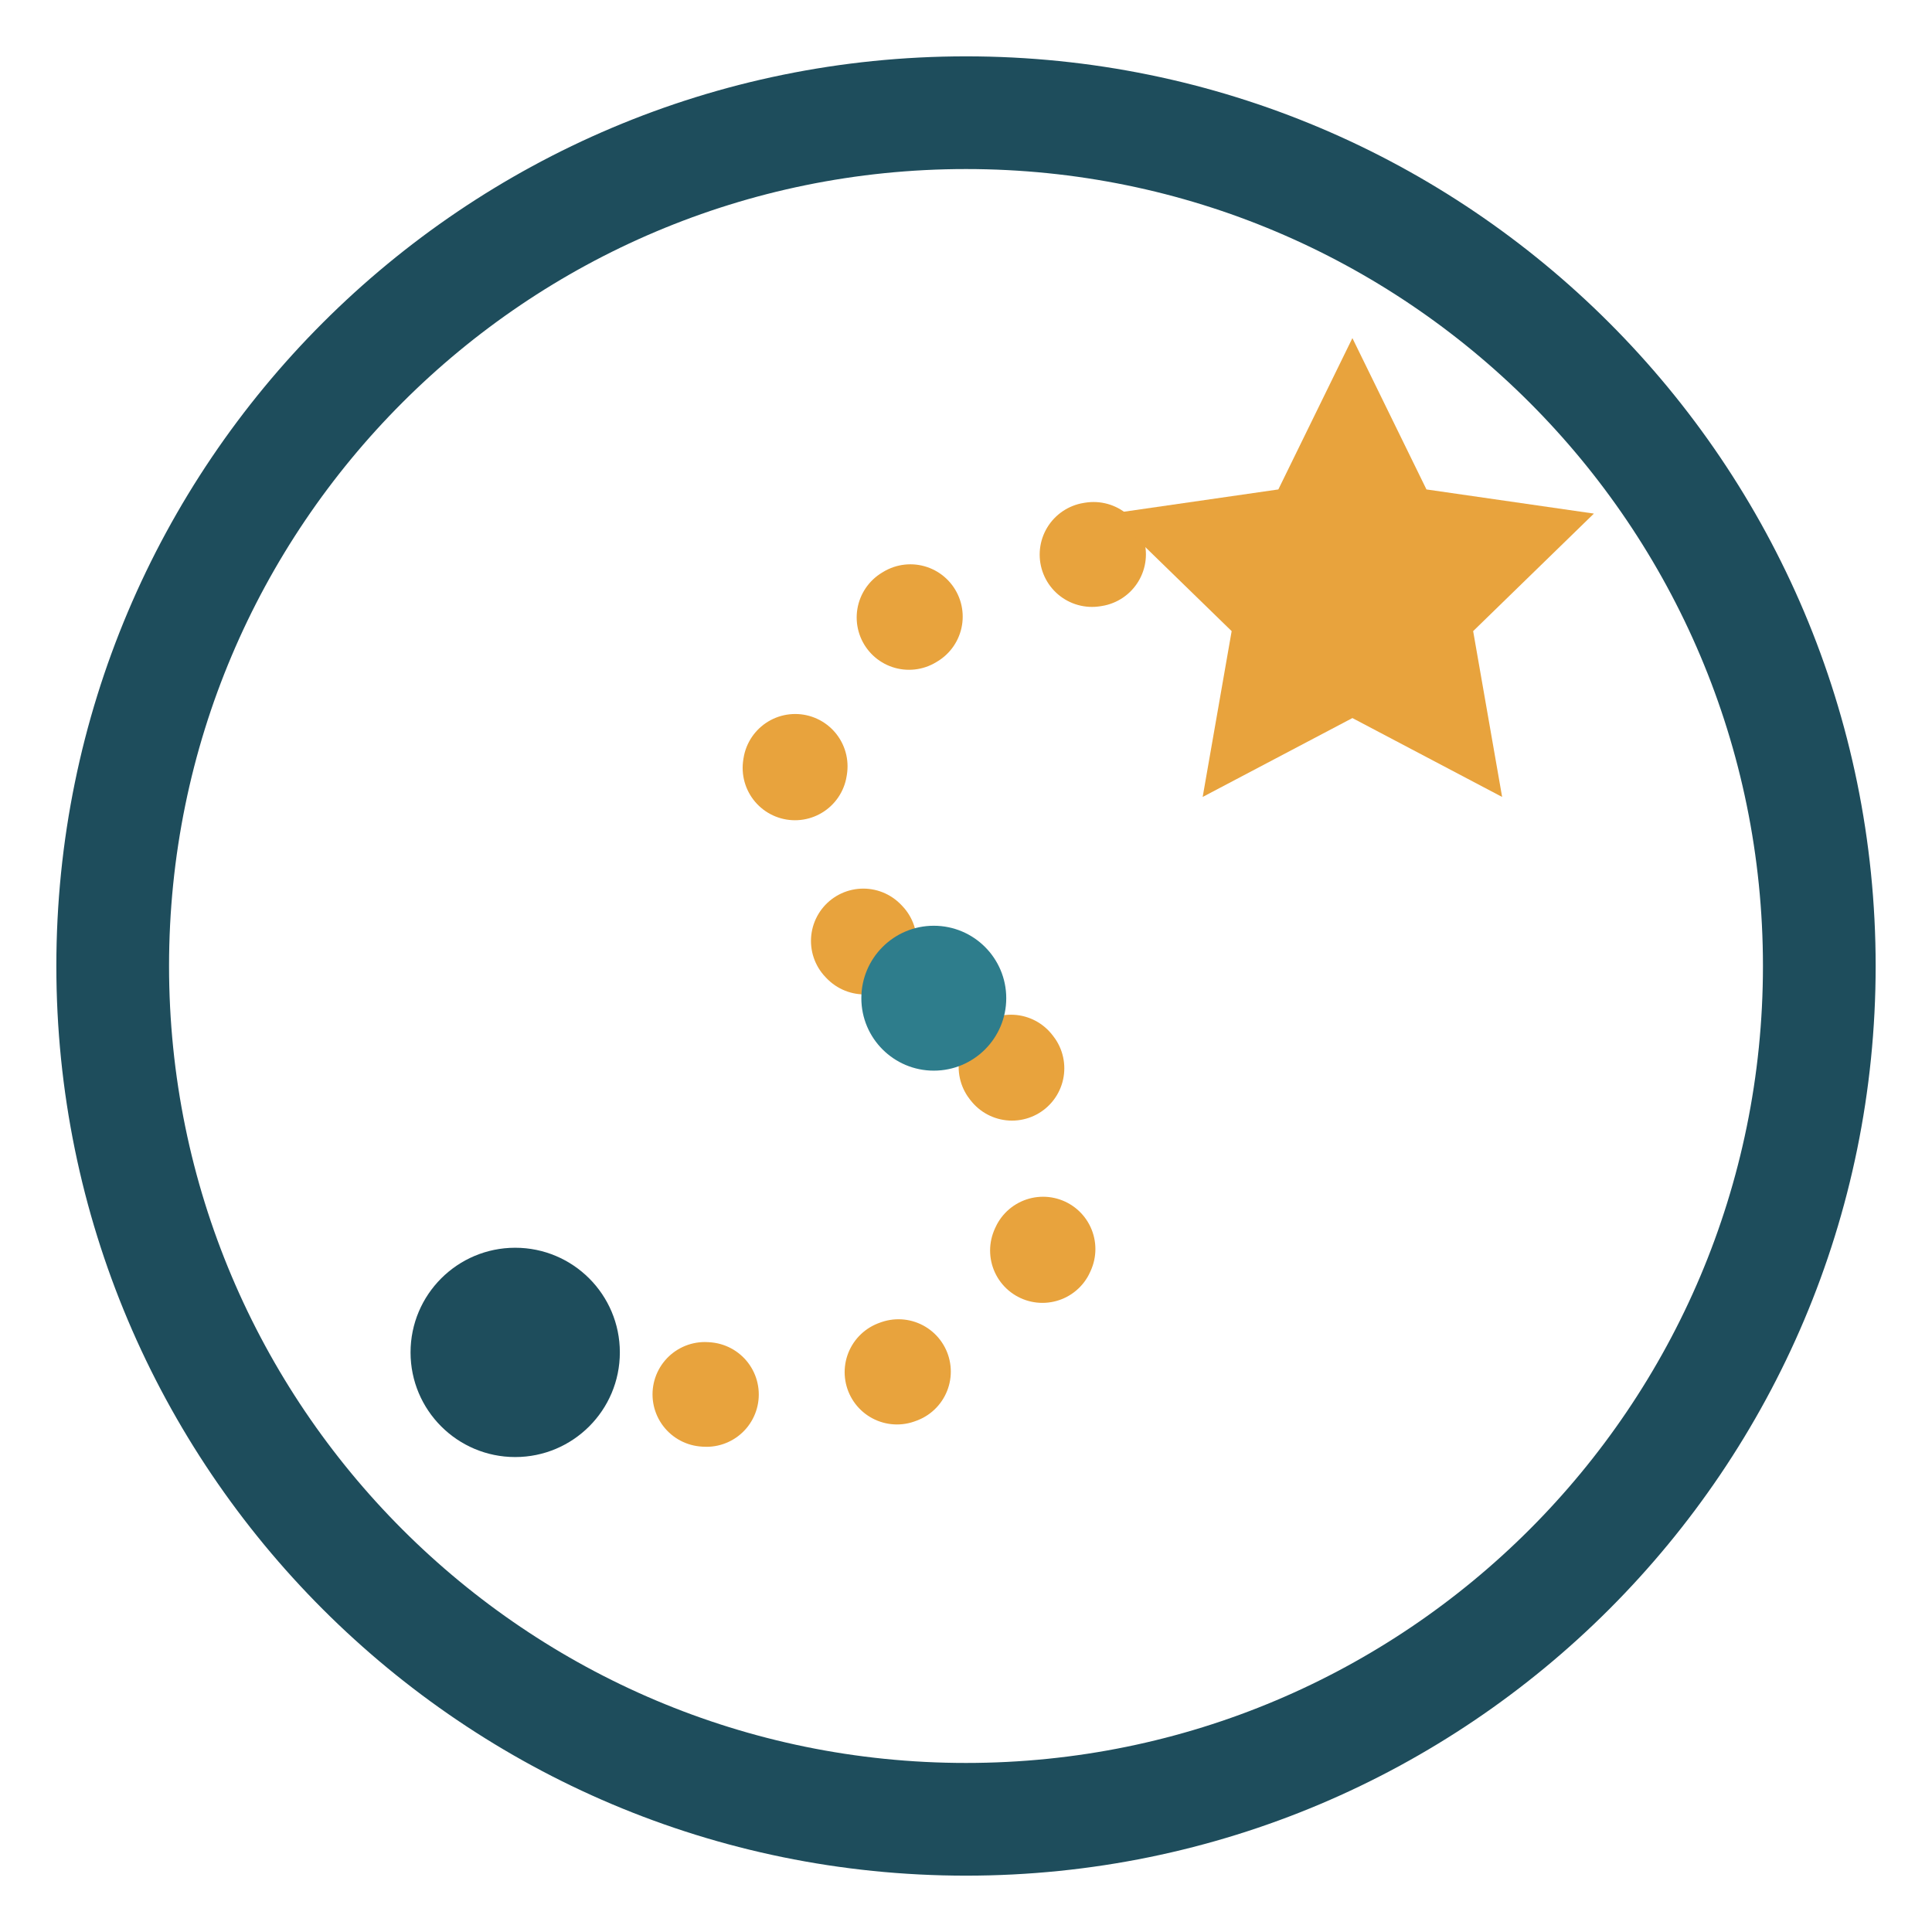
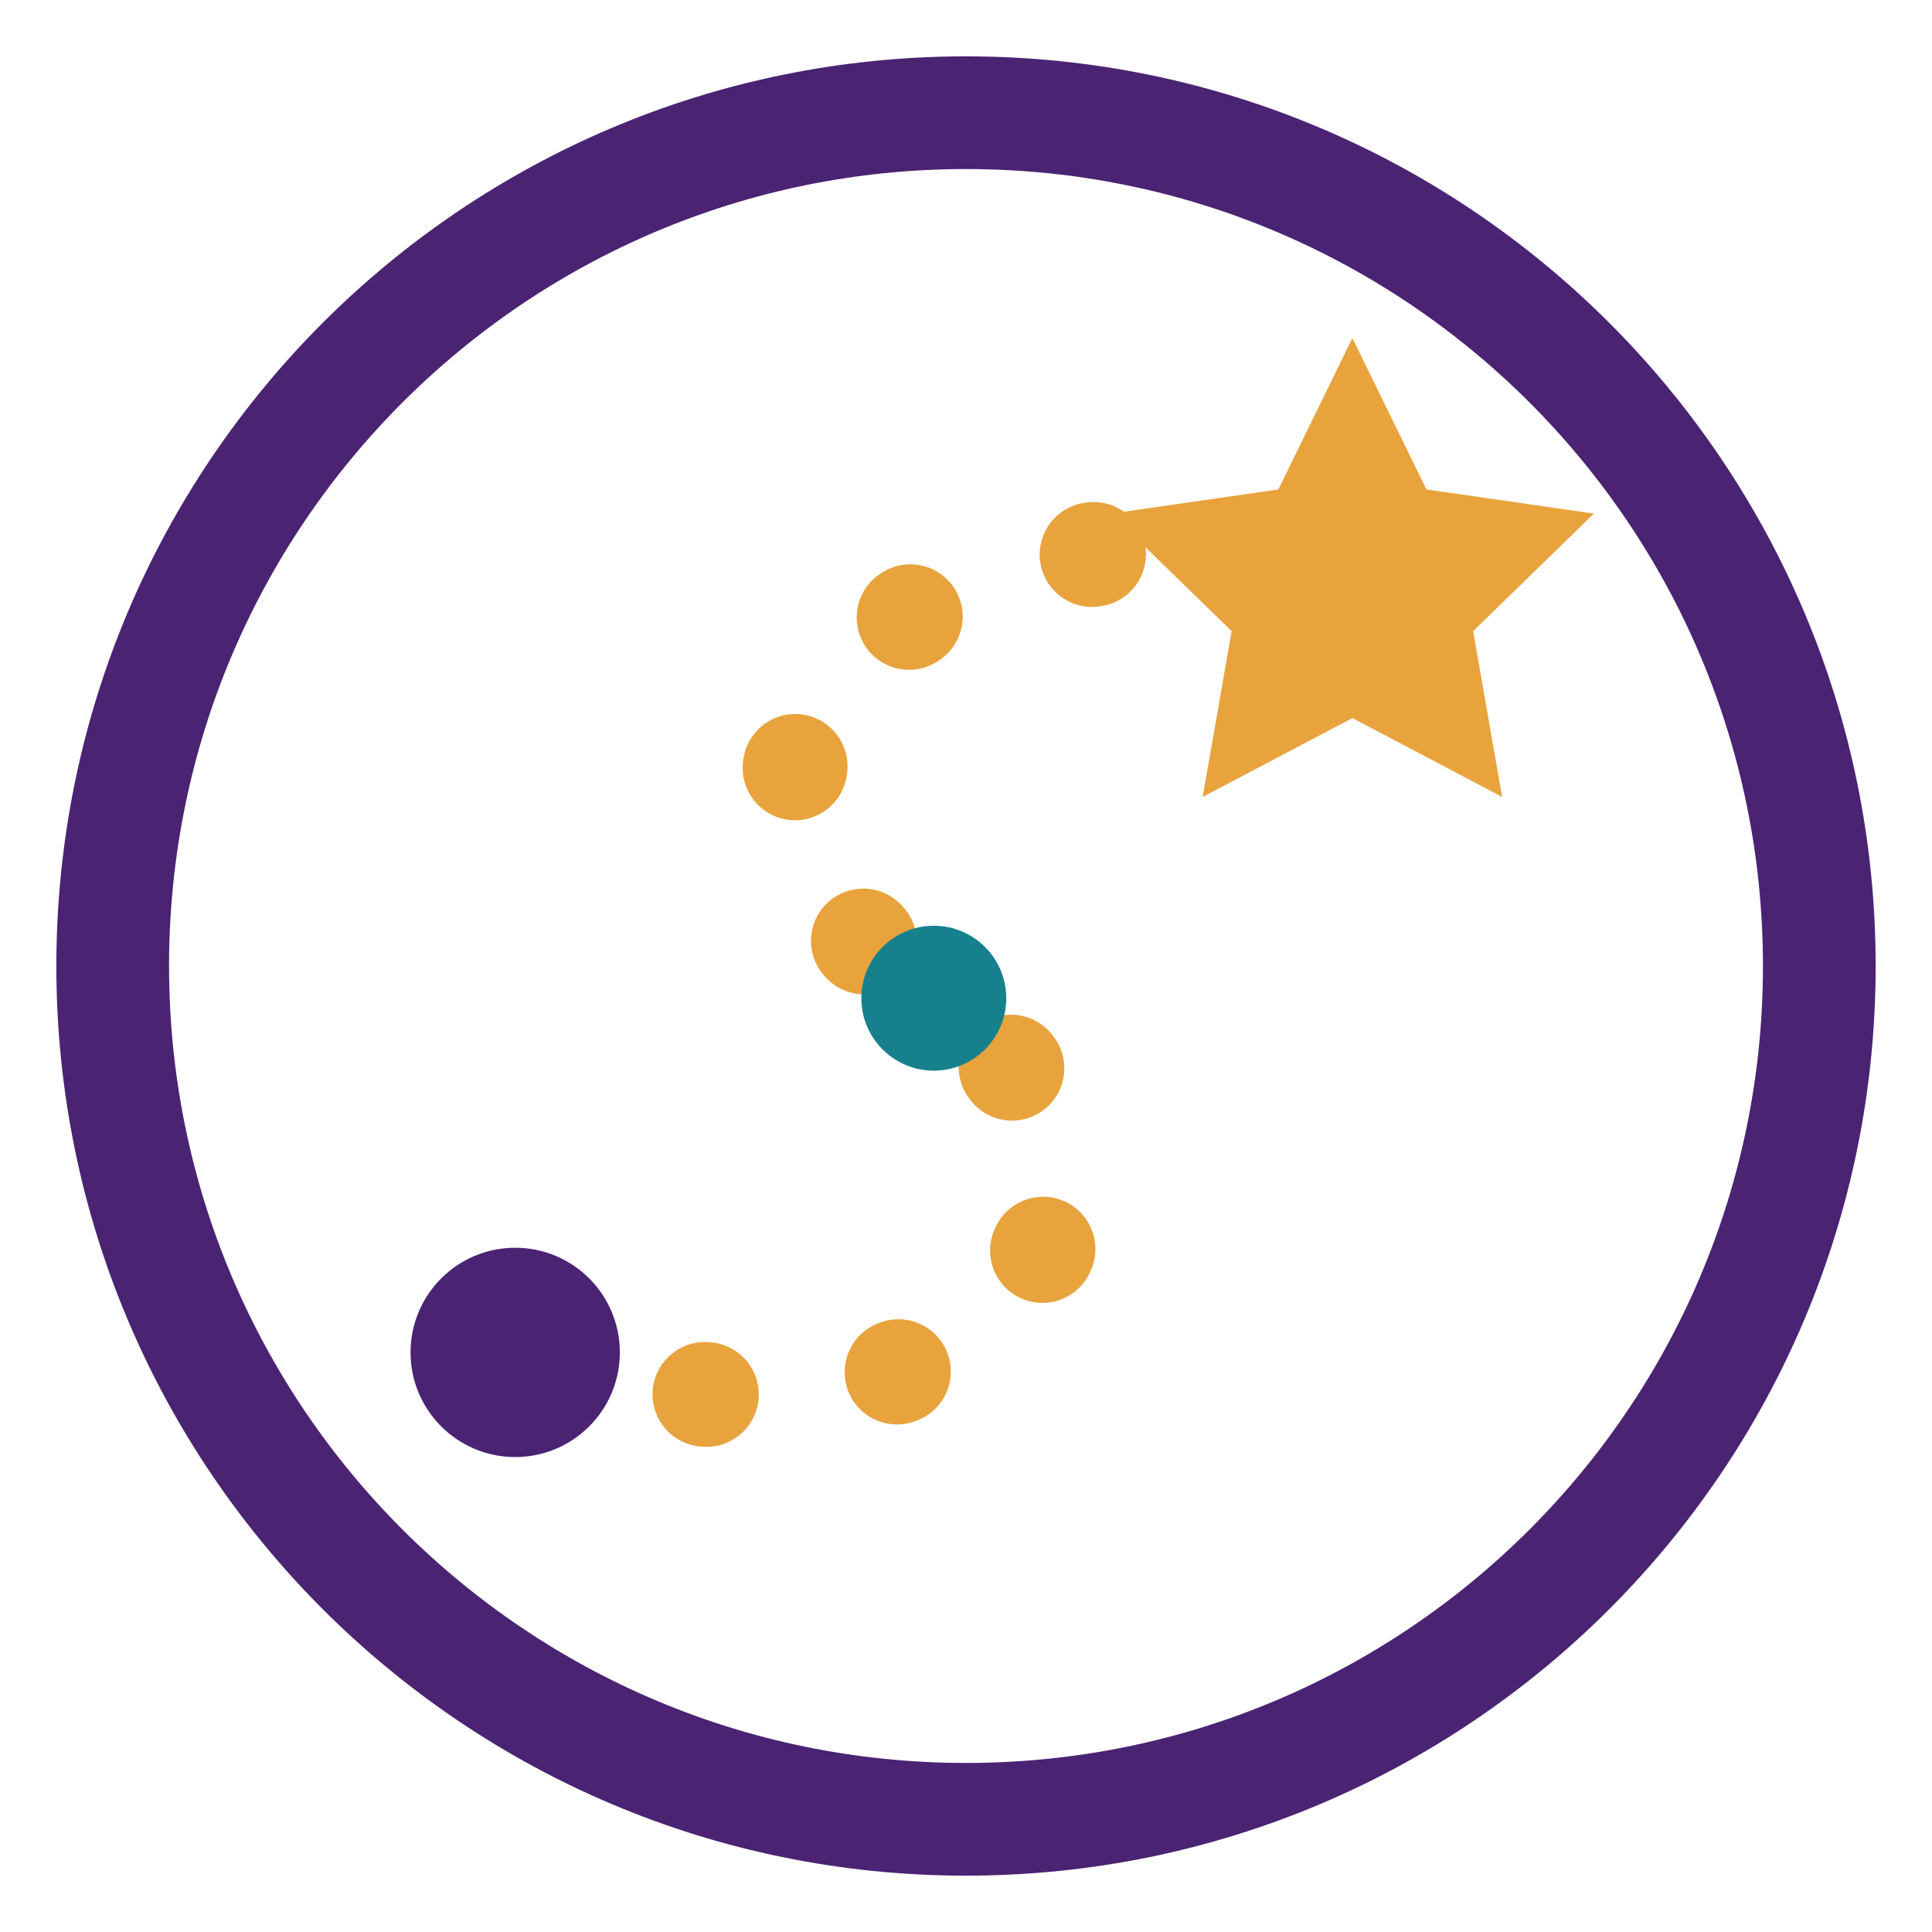
<svg xmlns="http://www.w3.org/2000/svg" viewBox="0 0 120 120" fill="none">
-   <circle cx="60" cy="60" r="53" stroke="#1e4d5c" stroke-width="7" />
+   <circle cx="60" cy="60" r="53" stroke="#4a2373" stroke-width="7" />
  <path d="M32 84 C 60 94, 76 74, 58 62 C 40 50, 52 34, 74 34" stroke="#e8a33d" stroke-width="6.5" stroke-linecap="round" stroke-dasharray="0.1 12" />
-   <circle cx="32" cy="84" r="6.5" fill="#1e4d5c" />
-   <circle cx="58" cy="62" r="4.5" fill="#2e7d8c" />
+   <circle cx="32" cy="84" r="6.5" fill="#4a2373" />
+   <circle cx="58" cy="62" r="4.5" fill="#17808d" />
  <path d="M84 21 l4.6 9.4 10.4 1.5 -7.5 7.3 1.8 10.3 -9.3 -4.9 -9.3 4.9 1.8 -10.3 -7.5 -7.3 10.4 -1.5 z" fill="#e8a33d" />
</svg>
